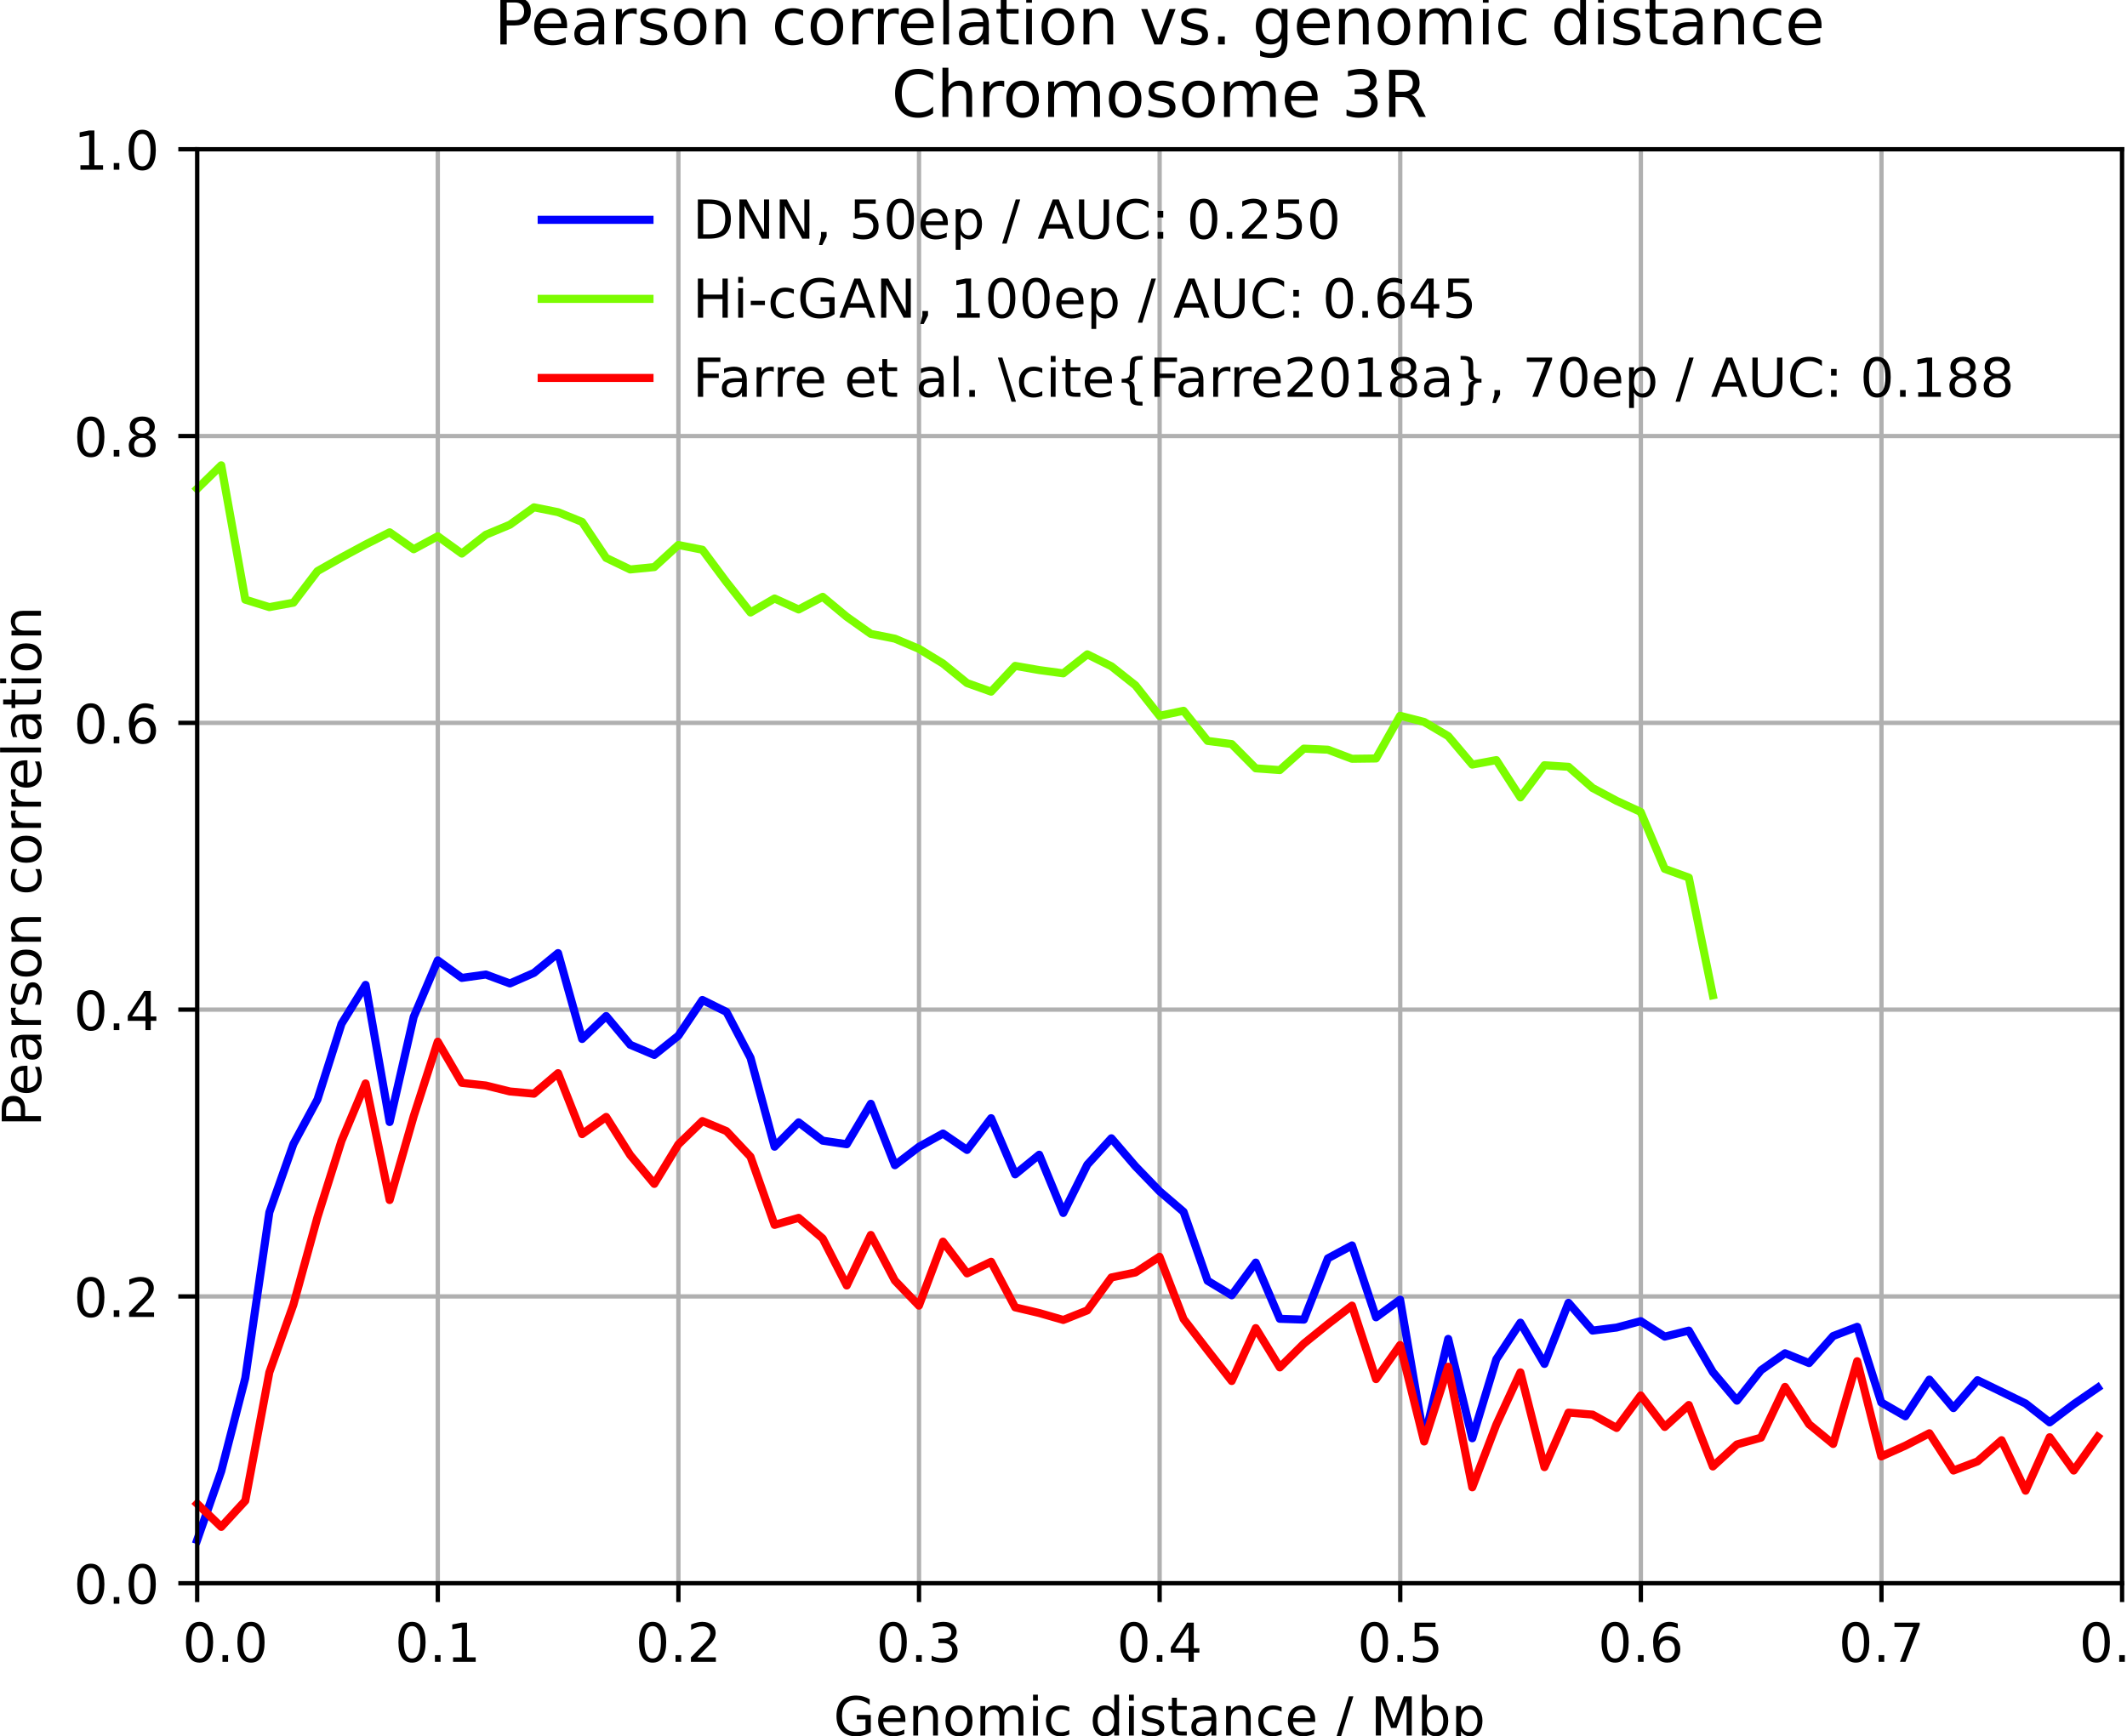
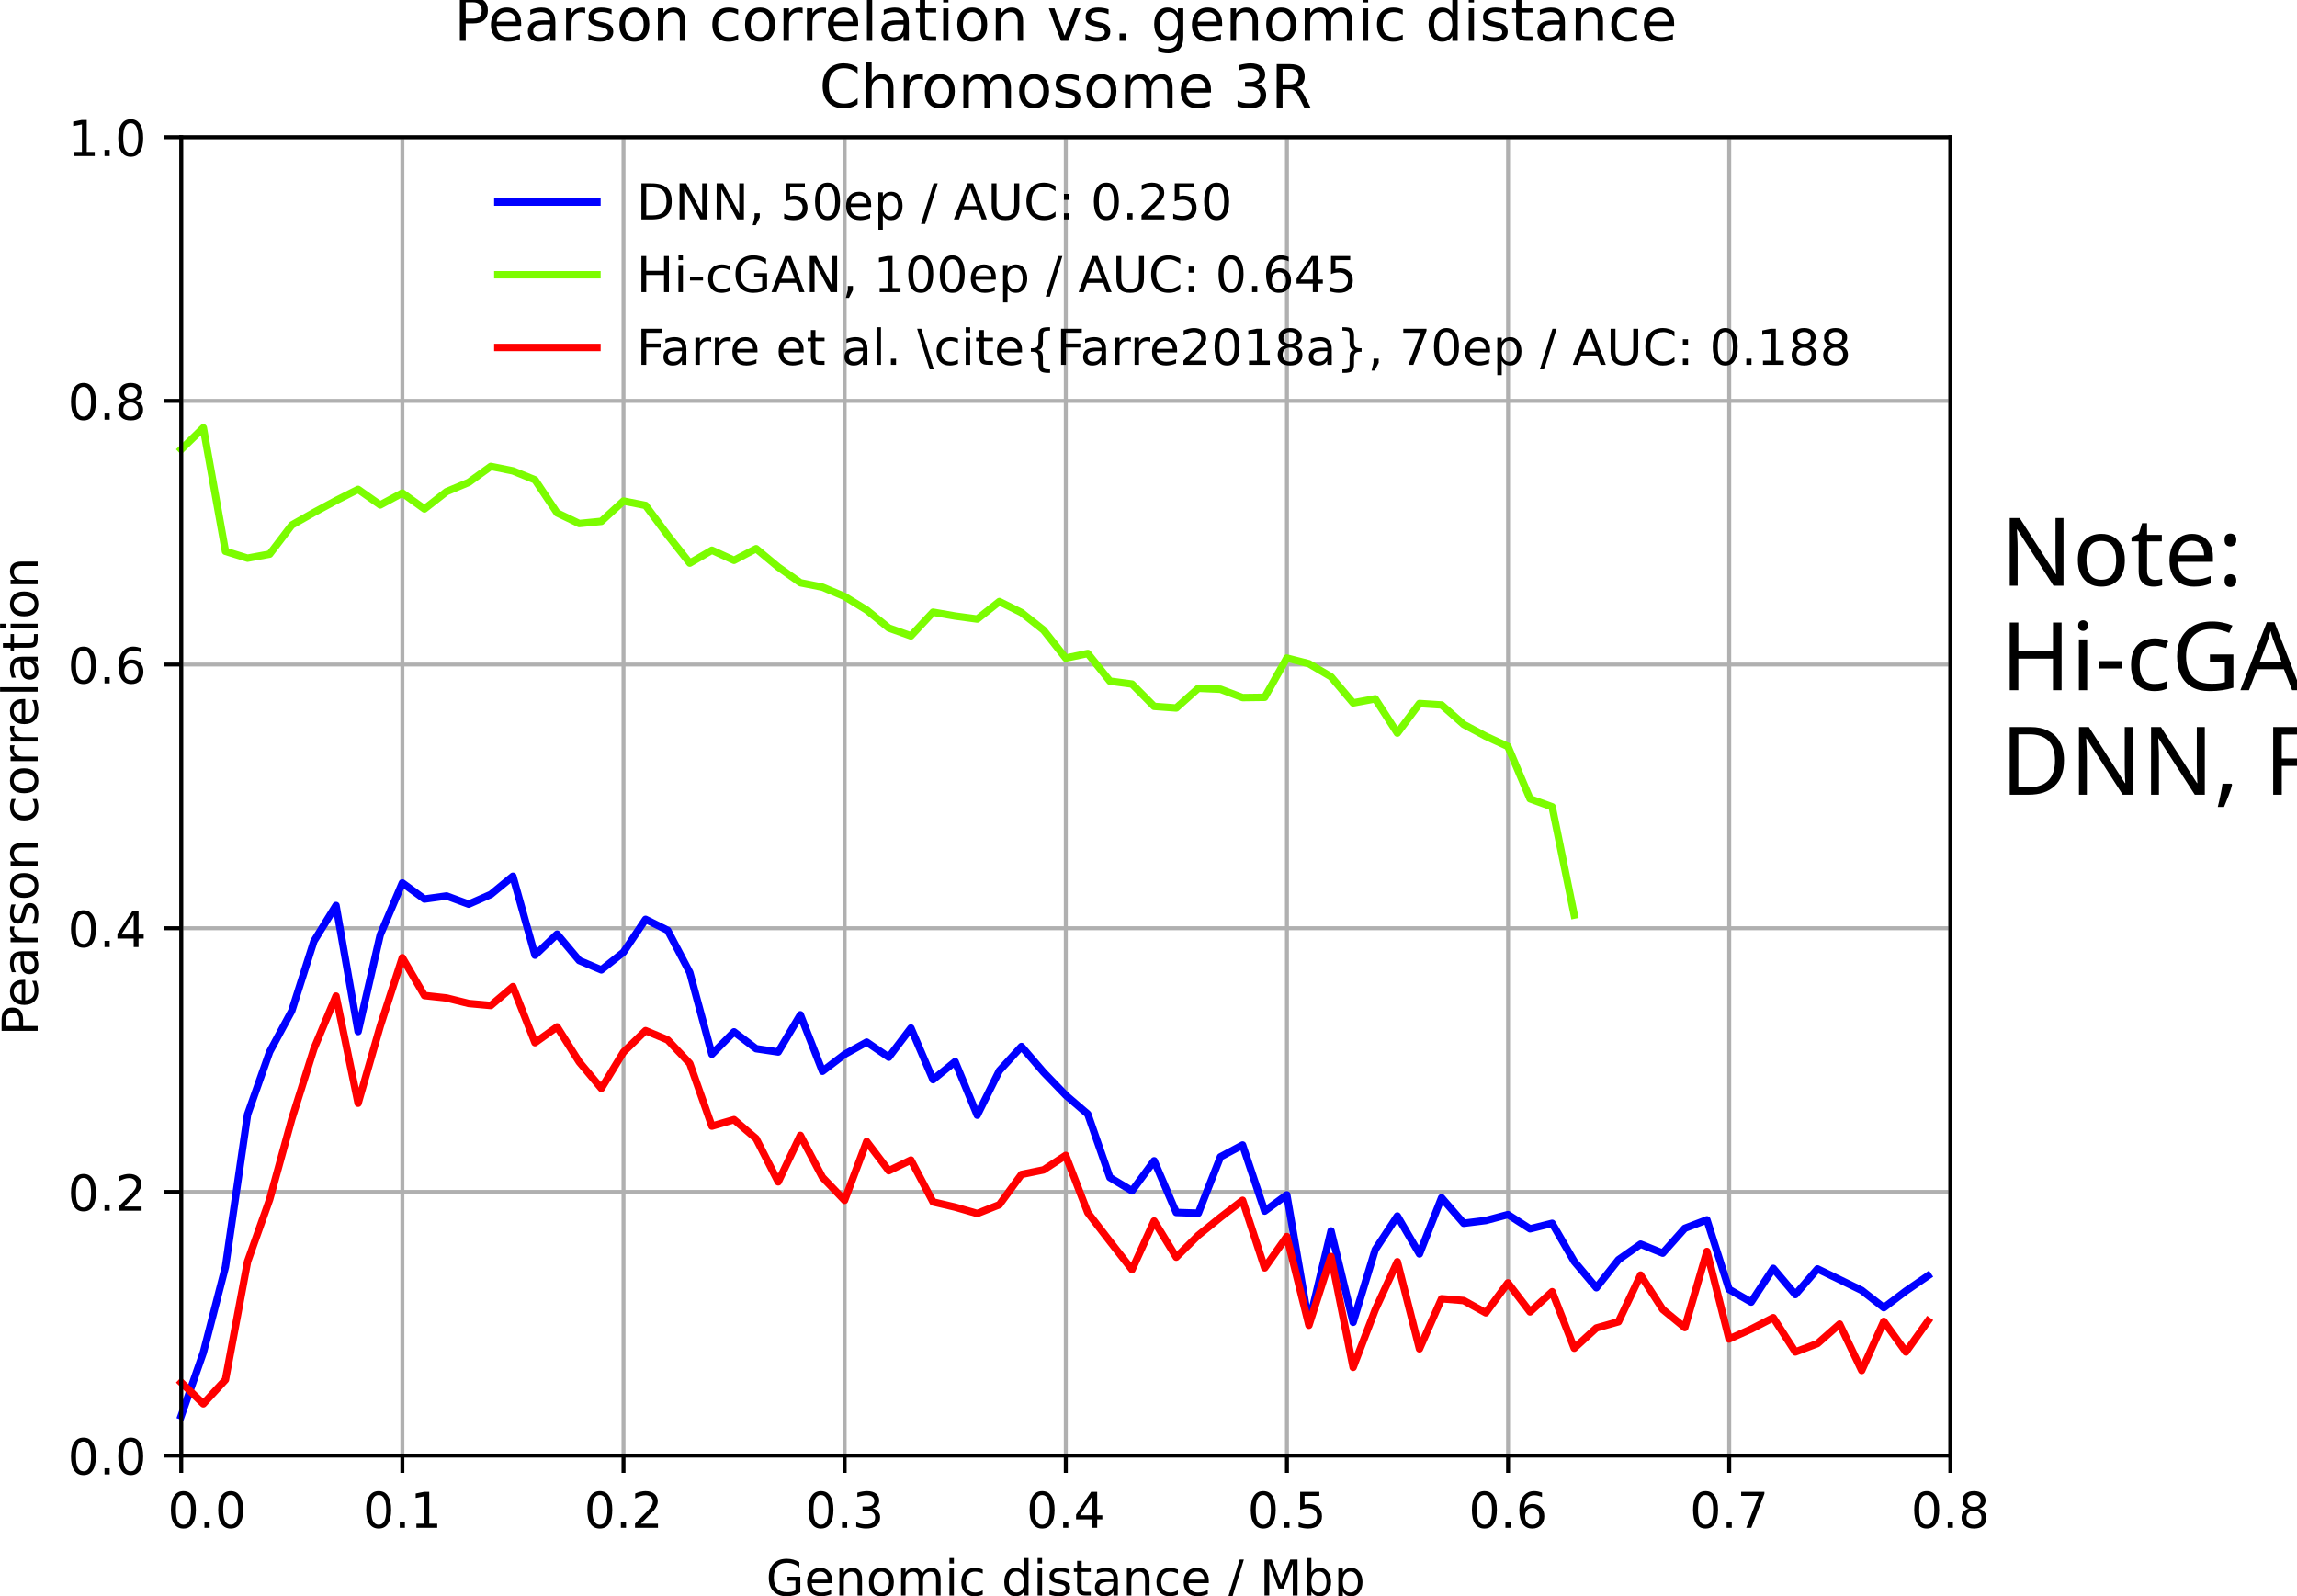
- <svg xmlns="http://www.w3.org/2000/svg" version="1.1" id="svg2" xml:space="preserve" width="80mm" height="65.3mm" viewBox="0 0 302.362 246.803">
+ <svg xmlns="http://www.w3.org/2000/svg" version="1.1" id="svg2" xml:space="preserve" width="94mm" height="65.3mm" viewBox="0 0 355.276 246.803">
  <defs id="defs6">
    <clipPath clipPathUnits="userSpaceOnUse" id="clipPath22">
      <path d="M 57.6,38.016 H 414.72 V 304.128 H 57.6 Z" id="path20" />
    </clipPath>
    <clipPath clipPathUnits="userSpaceOnUse" id="clipPath40">
      <path d="M 57.6,38.016 H 414.72 V 304.128 H 57.6 Z" id="path38" />
    </clipPath>
    <clipPath clipPathUnits="userSpaceOnUse" id="clipPath58">
      <path d="M 57.6,38.016 H 414.72 V 304.128 H 57.6 Z" id="path56" />
    </clipPath>
    <clipPath clipPathUnits="userSpaceOnUse" id="clipPath76">
      <path d="M 57.6,38.016 H 414.72 V 304.128 H 57.6 Z" id="path74" />
    </clipPath>
    <clipPath clipPathUnits="userSpaceOnUse" id="clipPath94">
      <path d="M 57.6,38.016 H 414.72 V 304.128 H 57.6 Z" id="path92" />
    </clipPath>
    <clipPath clipPathUnits="userSpaceOnUse" id="clipPath112">
      <path d="M 57.6,38.016 H 414.72 V 304.128 H 57.6 Z" id="path110" />
    </clipPath>
    <clipPath clipPathUnits="userSpaceOnUse" id="clipPath130">
      <path d="M 57.6,38.016 H 414.72 V 304.128 H 57.6 Z" id="path128" />
    </clipPath>
    <clipPath clipPathUnits="userSpaceOnUse" id="clipPath148">
      <path d="M 57.6,38.016 H 414.72 V 304.128 H 57.6 Z" id="path146" />
    </clipPath>
    <clipPath clipPathUnits="userSpaceOnUse" id="clipPath166">
      <path d="M 57.6,38.016 H 414.72 V 304.128 H 57.6 Z" id="path164" />
    </clipPath>
    <clipPath clipPathUnits="userSpaceOnUse" id="clipPath188">
      <path d="M 57.6,38.016 H 414.72 V 304.128 H 57.6 Z" id="path186" />
    </clipPath>
    <clipPath clipPathUnits="userSpaceOnUse" id="clipPath206">
      <path d="M 57.6,38.016 H 414.72 V 304.128 H 57.6 Z" id="path204" />
    </clipPath>
    <clipPath clipPathUnits="userSpaceOnUse" id="clipPath224">
      <path d="M 57.6,38.016 H 414.72 V 304.128 H 57.6 Z" id="path222" />
    </clipPath>
    <clipPath clipPathUnits="userSpaceOnUse" id="clipPath242">
      <path d="M 57.6,38.016 H 414.72 V 304.128 H 57.6 Z" id="path240" />
    </clipPath>
    <clipPath clipPathUnits="userSpaceOnUse" id="clipPath260">
      <path d="M 57.6,38.016 H 414.72 V 304.128 H 57.6 Z" id="path258" />
    </clipPath>
    <clipPath clipPathUnits="userSpaceOnUse" id="clipPath278">
      <path d="M 57.6,38.016 H 414.72 V 304.128 H 57.6 Z" id="path276" />
    </clipPath>
    <clipPath clipPathUnits="userSpaceOnUse" id="clipPath300">
      <path d="M 57.6,38.016 H 414.72 V 304.128 H 57.6 Z" id="path298" />
    </clipPath>
    <clipPath clipPathUnits="userSpaceOnUse" id="clipPath310">
      <path d="M 57.6,38.016 H 414.72 V 304.128 H 57.6 Z" id="path308" />
    </clipPath>
    <clipPath clipPathUnits="userSpaceOnUse" id="clipPath320">
      <path d="M 57.6,38.016 H 414.72 V 304.128 H 57.6 Z" id="path318" />
    </clipPath>
  </defs>
  <g id="g10" transform="matrix(1.333333,0,0,-1.333333,-28.02396,443.5936)">
    <path d="M 78.77,292.39 H 90.264" style="fill:none;stroke:#ff0000;stroke-width:0.862;stroke-linecap:square;stroke-linejoin:round;stroke-miterlimit:10;stroke-dasharray:none;stroke-opacity:1" id="path354" />
    <g id="g16" transform="matrix(0.5746658,0,0,0.5746658,8.93966,142.0056)">
      <g id="g18" clip-path="url(#clipPath22)">
        <path d="M 57.6,38.016 V 304.128" style="fill:none;stroke:#b0b0b0;stroke-width:0.8;stroke-linecap:square;stroke-linejoin:round;stroke-miterlimit:10;stroke-dasharray:none;stroke-opacity:1" id="path24" />
      </g>
    </g>
    <g id="g26" transform="matrix(0.5746658,0,0,0.5746658,8.93966,142.0056)">
      <path d="m 57.6,38.016 v -3.5" style="fill:#000000;fill-opacity:1;fill-rule:nonzero;stroke:#000000;stroke-width:0.8;stroke-linecap:butt;stroke-linejoin:round;stroke-miterlimit:10;stroke-dasharray:none;stroke-opacity:1" id="path28" />
    </g>
    <g id="g34" transform="matrix(0.5746658,0,0,0.5746658,8.93966,142.0056)">
      <g id="g36" clip-path="url(#clipPath40)">
        <path d="M 102.24,38.016 V 304.128" style="fill:none;stroke:#b0b0b0;stroke-width:0.8;stroke-linecap:square;stroke-linejoin:round;stroke-miterlimit:10;stroke-dasharray:none;stroke-opacity:1" id="path42" />
      </g>
    </g>
    <g id="g44" transform="matrix(0.5746658,0,0,0.5746658,8.93966,142.0056)">
      <path d="m 102.24,38.016 v -3.5" style="fill:#000000;fill-opacity:1;fill-rule:nonzero;stroke:#000000;stroke-width:0.8;stroke-linecap:butt;stroke-linejoin:round;stroke-miterlimit:10;stroke-dasharray:none;stroke-opacity:1" id="path46" />
    </g>
    <g id="g52" transform="matrix(0.5746658,0,0,0.5746658,8.93966,142.0056)">
      <g id="g54" clip-path="url(#clipPath58)">
        <path d="M 146.88,38.016 V 304.128" style="fill:none;stroke:#b0b0b0;stroke-width:0.8;stroke-linecap:square;stroke-linejoin:round;stroke-miterlimit:10;stroke-dasharray:none;stroke-opacity:1" id="path60" />
      </g>
    </g>
    <g id="g62" transform="matrix(0.5746658,0,0,0.5746658,8.93966,142.0056)">
      <path d="m 146.88,38.016 v -3.5" style="fill:#000000;fill-opacity:1;fill-rule:nonzero;stroke:#000000;stroke-width:0.8;stroke-linecap:butt;stroke-linejoin:round;stroke-miterlimit:10;stroke-dasharray:none;stroke-opacity:1" id="path64" />
    </g>
    <g id="g70" transform="matrix(0.5746658,0,0,0.5746658,8.93966,142.0056)">
      <g id="g72" clip-path="url(#clipPath76)">
        <path d="M 191.52,38.016 V 304.128" style="fill:none;stroke:#b0b0b0;stroke-width:0.8;stroke-linecap:square;stroke-linejoin:round;stroke-miterlimit:10;stroke-dasharray:none;stroke-opacity:1" id="path78" />
      </g>
    </g>
    <g id="g80" transform="matrix(0.5746658,0,0,0.5746658,8.93966,142.0056)">
      <path d="m 191.52,38.016 v -3.5" style="fill:#000000;fill-opacity:1;fill-rule:nonzero;stroke:#000000;stroke-width:0.8;stroke-linecap:butt;stroke-linejoin:round;stroke-miterlimit:10;stroke-dasharray:none;stroke-opacity:1" id="path82" />
    </g>
    <g id="g88" transform="matrix(0.5746658,0,0,0.5746658,8.93966,142.0056)">
      <g id="g90" clip-path="url(#clipPath94)">
        <path d="M 236.16,38.016 V 304.128" style="fill:none;stroke:#b0b0b0;stroke-width:0.8;stroke-linecap:square;stroke-linejoin:round;stroke-miterlimit:10;stroke-dasharray:none;stroke-opacity:1" id="path96" />
      </g>
    </g>
    <g id="g98" transform="matrix(0.5746658,0,0,0.5746658,8.93966,142.0056)">
      <path d="m 236.16,38.016 v -3.5" style="fill:#000000;fill-opacity:1;fill-rule:nonzero;stroke:#000000;stroke-width:0.8;stroke-linecap:butt;stroke-linejoin:round;stroke-miterlimit:10;stroke-dasharray:none;stroke-opacity:1" id="path100" />
    </g>
    <g id="g106" transform="matrix(0.5746658,0,0,0.5746658,8.93966,142.0056)">
      <g id="g108" clip-path="url(#clipPath112)">
        <path d="M 280.8,38.016 V 304.128" style="fill:none;stroke:#b0b0b0;stroke-width:0.8;stroke-linecap:square;stroke-linejoin:round;stroke-miterlimit:10;stroke-dasharray:none;stroke-opacity:1" id="path114" />
      </g>
    </g>
    <g id="g116" transform="matrix(0.5746658,0,0,0.5746658,8.93966,142.0056)">
      <path d="m 280.8,38.016 v -3.5" style="fill:#000000;fill-opacity:1;fill-rule:nonzero;stroke:#000000;stroke-width:0.8;stroke-linecap:butt;stroke-linejoin:round;stroke-miterlimit:10;stroke-dasharray:none;stroke-opacity:1" id="path118" />
    </g>
    <g id="g124" transform="matrix(0.5746658,0,0,0.5746658,8.93966,142.0056)">
      <g id="g126" clip-path="url(#clipPath130)">
        <path d="M 325.44,38.016 V 304.128" style="fill:none;stroke:#b0b0b0;stroke-width:0.8;stroke-linecap:square;stroke-linejoin:round;stroke-miterlimit:10;stroke-dasharray:none;stroke-opacity:1" id="path132" />
      </g>
    </g>
    <g id="g134" transform="matrix(0.5746658,0,0,0.5746658,8.93966,142.0056)">
      <path d="m 325.44,38.016 v -3.5" style="fill:#000000;fill-opacity:1;fill-rule:nonzero;stroke:#000000;stroke-width:0.8;stroke-linecap:butt;stroke-linejoin:round;stroke-miterlimit:10;stroke-dasharray:none;stroke-opacity:1" id="path136" />
    </g>
    <g id="g142" transform="matrix(0.5746658,0,0,0.5746658,8.93966,142.0056)">
      <g id="g144" clip-path="url(#clipPath148)">
        <path d="M 370.08,38.016 V 304.128" style="fill:none;stroke:#b0b0b0;stroke-width:0.8;stroke-linecap:square;stroke-linejoin:round;stroke-miterlimit:10;stroke-dasharray:none;stroke-opacity:1" id="path150" />
      </g>
    </g>
    <g id="g152" transform="matrix(0.5746658,0,0,0.5746658,8.93966,142.0056)">
      <path d="m 370.08,38.016 v -3.5" style="fill:#000000;fill-opacity:1;fill-rule:nonzero;stroke:#000000;stroke-width:0.8;stroke-linecap:butt;stroke-linejoin:round;stroke-miterlimit:10;stroke-dasharray:none;stroke-opacity:1" id="path154" />
    </g>
    <g id="g160" transform="matrix(0.5746658,0,0,0.5746658,8.93966,142.0056)">
      <g id="g162" clip-path="url(#clipPath166)">
        <path d="M 414.72,38.016 V 304.128" style="fill:none;stroke:#b0b0b0;stroke-width:0.8;stroke-linecap:square;stroke-linejoin:round;stroke-miterlimit:10;stroke-dasharray:none;stroke-opacity:1" id="path168" />
      </g>
    </g>
    <g id="g170" transform="matrix(0.5746658,0,0,0.5746658,8.93966,142.0056)">
      <path d="m 414.72,38.016 v -3.5" style="fill:#000000;fill-opacity:1;fill-rule:nonzero;stroke:#000000;stroke-width:0.8;stroke-linecap:butt;stroke-linejoin:round;stroke-miterlimit:10;stroke-dasharray:none;stroke-opacity:1" id="path172" />
    </g>
    <g id="g182" transform="matrix(0.5746658,0,0,0.5746658,8.93966,142.0056)">
      <g id="g184" clip-path="url(#clipPath188)">
        <path d="M 57.6,38.016 H 414.72" style="fill:none;stroke:#b0b0b0;stroke-width:0.8;stroke-linecap:square;stroke-linejoin:round;stroke-miterlimit:10;stroke-dasharray:none;stroke-opacity:1" id="path190" />
      </g>
    </g>
    <g id="g192" transform="matrix(0.5746658,0,0,0.5746658,8.93966,142.0056)">
      <path d="M 57.6,38.016 H 54.1" style="fill:#000000;fill-opacity:1;fill-rule:nonzero;stroke:#000000;stroke-width:0.8;stroke-linecap:butt;stroke-linejoin:round;stroke-miterlimit:10;stroke-dasharray:none;stroke-opacity:1" id="path194" />
    </g>
    <g id="g200" transform="matrix(0.5746658,0,0,0.5746658,8.93966,142.0056)">
      <g id="g202" clip-path="url(#clipPath206)">
        <path d="M 57.6,91.238 H 414.72" style="fill:none;stroke:#b0b0b0;stroke-width:0.8;stroke-linecap:square;stroke-linejoin:round;stroke-miterlimit:10;stroke-dasharray:none;stroke-opacity:1" id="path208" />
      </g>
    </g>
    <g id="g210" transform="matrix(0.5746658,0,0,0.5746658,8.93966,142.0056)">
      <path d="M 57.6,91.238 H 54.1" style="fill:#000000;fill-opacity:1;fill-rule:nonzero;stroke:#000000;stroke-width:0.8;stroke-linecap:butt;stroke-linejoin:round;stroke-miterlimit:10;stroke-dasharray:none;stroke-opacity:1" id="path212" />
    </g>
    <g id="g218" transform="matrix(0.5746658,0,0,0.5746658,8.93966,142.0056)">
      <g id="g220" clip-path="url(#clipPath224)">
        <path d="M 57.6,144.461 H 414.72" style="fill:none;stroke:#b0b0b0;stroke-width:0.8;stroke-linecap:square;stroke-linejoin:round;stroke-miterlimit:10;stroke-dasharray:none;stroke-opacity:1" id="path226" />
      </g>
    </g>
    <g id="g228" transform="matrix(0.5746658,0,0,0.5746658,8.93966,142.0056)">
      <path d="M 57.6,144.461 H 54.1" style="fill:#000000;fill-opacity:1;fill-rule:nonzero;stroke:#000000;stroke-width:0.8;stroke-linecap:butt;stroke-linejoin:round;stroke-miterlimit:10;stroke-dasharray:none;stroke-opacity:1" id="path230" />
    </g>
    <g id="g236" transform="matrix(0.5746658,0,0,0.5746658,8.93966,142.0056)">
      <g id="g238" clip-path="url(#clipPath242)">
        <path d="M 57.6,197.683 H 414.72" style="fill:none;stroke:#b0b0b0;stroke-width:0.8;stroke-linecap:square;stroke-linejoin:round;stroke-miterlimit:10;stroke-dasharray:none;stroke-opacity:1" id="path244" />
      </g>
    </g>
    <g id="g246" transform="matrix(0.5746658,0,0,0.5746658,8.93966,142.0056)">
      <path d="M 57.6,197.683 H 54.1" style="fill:#000000;fill-opacity:1;fill-rule:nonzero;stroke:#000000;stroke-width:0.8;stroke-linecap:butt;stroke-linejoin:round;stroke-miterlimit:10;stroke-dasharray:none;stroke-opacity:1" id="path248" />
    </g>
    <g id="g254" transform="matrix(0.5746658,0,0,0.5746658,8.93966,142.0056)">
      <g id="g256" clip-path="url(#clipPath260)">
        <path d="M 57.6,250.906 H 414.72" style="fill:none;stroke:#b0b0b0;stroke-width:0.8;stroke-linecap:square;stroke-linejoin:round;stroke-miterlimit:10;stroke-dasharray:none;stroke-opacity:1" id="path262" />
      </g>
    </g>
    <g id="g264" transform="matrix(0.5746658,0,0,0.5746658,8.93966,142.0056)">
      <path d="M 57.6,250.906 H 54.1" style="fill:#000000;fill-opacity:1;fill-rule:nonzero;stroke:#000000;stroke-width:0.8;stroke-linecap:butt;stroke-linejoin:round;stroke-miterlimit:10;stroke-dasharray:none;stroke-opacity:1" id="path266" />
    </g>
    <g id="g272" transform="matrix(0.5746658,0,0,0.5746658,8.93966,142.0056)">
      <g id="g274" clip-path="url(#clipPath278)">
        <path d="M 57.6,304.128 H 414.72" style="fill:none;stroke:#b0b0b0;stroke-width:0.8;stroke-linecap:square;stroke-linejoin:round;stroke-miterlimit:10;stroke-dasharray:none;stroke-opacity:1" id="path280" />
      </g>
    </g>
    <g id="g282" transform="matrix(0.5746658,0,0,0.5746658,8.93966,142.0056)">
      <path d="M 57.6,304.128 H 54.1" style="fill:#000000;fill-opacity:1;fill-rule:nonzero;stroke:#000000;stroke-width:0.8;stroke-linecap:butt;stroke-linejoin:round;stroke-miterlimit:10;stroke-dasharray:none;stroke-opacity:1" id="path284" />
    </g>
    <path d="m 42.04,168.46 2.565,7.337 2.565,9.942 2.565,17.669 2.565,7.278 2.565,4.755 2.565,8.073 2.565,4.148 2.565,-14.625 2.565,11.21 2.565,6.03 2.565,-1.87 2.565,0.358 2.565,-0.949 2.565,1.126 2.565,2.109 2.565,-9.157 2.565,2.444 2.565,-3.062 2.565,-1.084 2.565,2.047 2.565,3.813 2.565,-1.274 2.565,-4.893 2.565,-9.478 2.565,2.594 2.565,-1.953 2.565,-0.379 2.565,4.313 2.565,-6.55 2.565,1.959 2.565,1.421 2.565,-1.753 2.565,3.386 2.565,-5.988 2.565,2.093 2.565,-6.214 2.565,5.157 2.565,2.809 2.565,-2.986 2.565,-2.656 2.565,-2.2 2.565,-7.358 2.565,-1.54 2.565,3.483 2.565,-5.994 2.565,-0.087 2.565,6.537 2.565,1.376 2.565,-7.666 2.565,1.884 2.565,-14.905 2.565,10.717 2.565,-10.595 2.565,8.429 2.565,3.897 2.565,-4.396 2.565,6.515 2.565,-2.963 2.565,0.324 2.565,0.684 2.565,-1.65 2.565,0.639 2.565,-4.423 2.565,-3.048 2.565,3.245 2.565,1.81 2.565,-1.045 2.565,2.884 2.565,0.981 2.565,-8.063 2.565,-1.478 2.565,3.911 2.565,-3.039 2.565,2.977 2.565,-1.24 2.565,-1.248 2.565,-2.01 2.565,1.939 2.565,1.764" style="fill:none;stroke:#0000ff;stroke-width:0.862;stroke-linecap:square;stroke-linejoin:round;stroke-miterlimit:10;stroke-dasharray:none;stroke-opacity:1" id="path302" />
    <path d="m 42.04,280.569 2.565,2.504 2.565,-14.328 2.565,-0.796 2.565,0.472 2.565,3.368 2.565,1.455 2.565,1.384 2.565,1.3 2.565,-1.807 2.565,1.385 2.565,-1.846 2.565,2.008 2.565,1.071 2.565,1.853 2.565,-0.517 2.565,-1.042 2.565,-3.836 2.565,-1.232 2.565,0.255 2.565,2.354 2.565,-0.506 2.565,-3.448 2.565,-3.244 2.565,1.492 2.565,-1.169 2.565,1.349 2.565,-2.131 2.565,-1.819 2.565,-0.513 2.565,-1.082 2.565,-1.569 2.565,-2.086 2.565,-0.914 2.565,2.747 2.565,-0.446 2.565,-0.348 2.565,2.027 2.565,-1.276 2.565,-2.031 2.565,-3.249 2.565,0.535 2.565,-3.211 2.565,-0.338 2.565,-2.588 2.565,-0.187 2.565,2.288 2.565,-0.113 2.565,-0.969 2.565,0.033 2.565,4.552 2.565,-0.655 2.565,-1.515 2.565,-3.035 2.565,0.478 2.565,-3.977 2.565,3.43 2.565,-0.168 2.565,-2.258 2.565,-1.372 2.565,-1.182 2.565,-6.071 2.565,-0.929 2.565,-12.555" style="fill:none;stroke:#7cfc00;stroke-width:0.862;stroke-linecap:square;stroke-linejoin:round;stroke-miterlimit:10;stroke-dasharray:none;stroke-opacity:1" id="path312" />
    <path d="m 42.04,172.329 2.565,-2.471 2.565,2.788 2.565,13.699 2.565,7.217 2.565,9.327 2.565,8.146 2.565,6.116 2.565,-12.432 2.565,8.938 2.565,7.949 2.565,-4.392 2.565,-0.283 2.565,-0.636 2.565,-0.236 2.565,2.188 2.565,-6.501 2.565,1.833 2.565,-4.067 2.565,-3.072 2.565,4.21 2.565,2.49 2.565,-1.073 2.565,-2.73 2.565,-7.27 2.565,0.748 2.565,-2.197 2.565,-5.015 2.565,5.39 2.565,-4.862 2.565,-2.676 2.565,6.825 2.565,-3.385 2.565,1.238 2.565,-4.861 2.565,-0.603 2.565,-0.74 2.565,1.022 2.565,3.512 2.565,0.53 2.565,1.676 2.565,-6.643 2.565,-3.329 2.565,-3.28 2.565,5.641 2.565,-4.192 2.565,2.541 2.565,2.076 2.565,1.975 2.565,-7.839 2.565,3.635 2.565,-10.288 2.565,7.972 2.565,-12.858 2.565,6.69 2.565,5.568 2.565,-10.106 2.565,5.812 2.565,-0.212 2.565,-1.422 2.565,3.47 2.565,-3.362 2.565,2.339 2.565,-6.554 2.565,2.348 2.565,0.723 2.565,5.413 2.565,-3.982 2.565,-2.102 2.565,8.826 2.565,-10.156 2.565,1.147 2.565,1.325 2.565,-3.975 2.565,0.973 2.565,2.262 2.565,-5.385 2.565,5.701 2.565,-3.552 2.565,3.596" style="fill:none;stroke:#ff0000;stroke-width:0.862;stroke-linecap:square;stroke-linejoin:round;stroke-miterlimit:10;stroke-dasharray:none;stroke-opacity:1" id="path322" />
    <path d="M 42.04,163.852 V 316.778" style="fill:none;stroke:#000000;stroke-width:0.46;stroke-linecap:square;stroke-linejoin:miter;stroke-miterlimit:10;stroke-dasharray:none;stroke-opacity:1" id="path326" />
    <path d="M 247.265,163.852 V 316.778" style="fill:none;stroke:#000000;stroke-width:0.46;stroke-linecap:square;stroke-linejoin:miter;stroke-miterlimit:10;stroke-dasharray:none;stroke-opacity:1" id="path328" />
    <path d="M 42.04,163.852 H 247.265" style="fill:none;stroke:#000000;stroke-width:0.46;stroke-linecap:square;stroke-linejoin:miter;stroke-miterlimit:10;stroke-dasharray:none;stroke-opacity:1" id="path330" />
    <path d="M 42.04,316.778 H 247.265" style="fill:none;stroke:#000000;stroke-width:0.46;stroke-linecap:square;stroke-linejoin:miter;stroke-miterlimit:10;stroke-dasharray:none;stroke-opacity:1" id="path332" />
    <path d="M 78.77,309.253 H 90.264" style="fill:none;stroke:#0000ff;stroke-width:0.862;stroke-linecap:square;stroke-linejoin:round;stroke-miterlimit:10;stroke-dasharray:none;stroke-opacity:1" id="path342" />
    <path d="M 78.77,300.822 H 90.264" style="fill:none;stroke:#7cfc00;stroke-width:0.862;stroke-linecap:square;stroke-linejoin:round;stroke-miterlimit:10;stroke-dasharray:none;stroke-opacity:1" id="path348" />
  </g>
  <g id="layer1" style="display:inline" transform="translate(-28.02396,-17.20642)">
    <text style="font-variant:normal;font-weight:normal;font-size:7.662px;font-family:'DejaVu Sans';-inkscape-font-specification:DejaVuSans;writing-mode:lr-tb;fill:#000000;fill-opacity:1;fill-rule:nonzero;stroke:none;stroke-width:0.766" id="text358" x="126.481" y="73.628">
      <tspan id="tspan356" style="stroke-width:0.766" x="126.481" y="73.628">Farre et al. \cite{Farre2018a}, 70ep / AUC: 0.188</tspan>
    </text>
    <text style="font-variant:normal;font-weight:normal;font-size:7.662px;font-family:'DejaVu Sans';-inkscape-font-specification:DejaVuSans;writing-mode:lr-tb;fill:#000000;fill-opacity:1;fill-rule:nonzero;stroke:none;stroke-width:0.766" id="text32" x="53.96" y="253.512">
      <tspan x="53.96 58.833 61.27" y="253.512" id="tspan30" style="stroke-width:0.766">0.0</tspan>
    </text>
    <text style="font-variant:normal;font-weight:normal;font-size:7.662px;font-family:'DejaVu Sans';-inkscape-font-specification:DejaVuSans;writing-mode:lr-tb;fill:#000000;fill-opacity:1;fill-rule:nonzero;stroke:none;stroke-width:0.766" id="text50" x="84.164" y="253.512">
      <tspan x="84.164 89.037 91.474" y="253.512" id="tspan48" style="stroke-width:0.766">0.1</tspan>
    </text>
    <text style="font-variant:normal;font-weight:normal;font-size:7.662px;font-family:'DejaVu Sans';-inkscape-font-specification:DejaVuSans;writing-mode:lr-tb;fill:#000000;fill-opacity:1;fill-rule:nonzero;stroke:none;stroke-width:0.766" id="text68" x="118.368" y="253.512">
      <tspan x="118.368 123.241 125.678" y="253.512" id="tspan66" style="stroke-width:0.766">0.2</tspan>
    </text>
    <text style="font-variant:normal;font-weight:normal;font-size:7.662px;font-family:'DejaVu Sans';-inkscape-font-specification:DejaVuSans;writing-mode:lr-tb;fill:#000000;fill-opacity:1;fill-rule:nonzero;stroke:none;stroke-width:0.766" id="text86" x="152.572" y="253.512">
      <tspan x="152.572 157.446 159.882" y="253.512" id="tspan84" style="stroke-width:0.766">0.3</tspan>
    </text>
    <text style="font-variant:normal;font-weight:normal;font-size:7.662px;font-family:'DejaVu Sans';-inkscape-font-specification:DejaVuSans;writing-mode:lr-tb;fill:#000000;fill-opacity:1;fill-rule:nonzero;stroke:none;stroke-width:0.766" id="text104" x="186.776" y="253.512">
      <tspan x="186.776 191.65 194.086" y="253.512" id="tspan102" style="stroke-width:0.766">0.4</tspan>
    </text>
    <text style="font-variant:normal;font-weight:normal;font-size:7.662px;font-family:'DejaVu Sans';-inkscape-font-specification:DejaVuSans;writing-mode:lr-tb;fill:#000000;fill-opacity:1;fill-rule:nonzero;stroke:none;stroke-width:0.766" id="text122" x="220.981" y="253.512">
      <tspan x="220.981 225.854 228.29" y="253.512" id="tspan120" style="stroke-width:0.766">0.5</tspan>
    </text>
    <text style="font-variant:normal;font-weight:normal;font-size:7.662px;font-family:'DejaVu Sans';-inkscape-font-specification:DejaVuSans;writing-mode:lr-tb;fill:#000000;fill-opacity:1;fill-rule:nonzero;stroke:none;stroke-width:0.766" id="text140" x="255.185" y="253.512">
      <tspan x="255.185 260.058 262.494" y="253.512" id="tspan138" style="stroke-width:0.766">0.6</tspan>
    </text>
    <text style="font-variant:normal;font-weight:normal;font-size:7.662px;font-family:'DejaVu Sans';-inkscape-font-specification:DejaVuSans;writing-mode:lr-tb;fill:#000000;fill-opacity:1;fill-rule:nonzero;stroke:none;stroke-width:0.766" id="text158" x="289.389" y="253.512">
      <tspan x="289.389 294.262 296.699" y="253.512" id="tspan156" style="stroke-width:0.766">0.7</tspan>
    </text>
    <text style="font-variant:normal;font-weight:normal;font-size:7.662px;font-family:'DejaVu Sans';-inkscape-font-specification:DejaVuSans;writing-mode:lr-tb;fill:#000000;fill-opacity:1;fill-rule:nonzero;stroke:none;stroke-width:0.766" id="text176" x="323.593" y="253.512">
      <tspan x="323.593 328.466 330.903" y="253.512" id="tspan174" style="stroke-width:0.766">0.8</tspan>
    </text>
    <text style="font-variant:normal;font-weight:normal;font-size:7.662px;font-family:'DejaVu Sans';-inkscape-font-specification:DejaVuSans;writing-mode:lr-tb;fill:#000000;fill-opacity:1;fill-rule:nonzero;stroke:none;stroke-width:0.766" id="text180" x="146.496" y="263.988">
      <tspan x="146.496 152.434 157.146 162.004 166.694 174.157 176.287 180.501 182.937 187.803 189.933 193.925 196.929 201.626 206.483 210.698 215.41 217.846 220.429 222.865 229.478 234.343" y="263.988" id="tspan178" style="stroke-width:0.766">Genomic distance / Mbp</tspan>
    </text>
    <text style="font-variant:normal;font-weight:normal;font-size:7.662px;font-family:'DejaVu Sans';-inkscape-font-specification:DejaVuSans;writing-mode:lr-tb;fill:#000000;fill-opacity:1;fill-rule:nonzero;stroke:none;stroke-width:0.766" id="text198" x="38.503" y="245.24">
      <tspan x="38.503 43.376 45.812" y="245.24" id="tspan196" style="stroke-width:0.766">0.0</tspan>
    </text>
    <text style="font-variant:normal;font-weight:normal;font-size:7.662px;font-family:'DejaVu Sans';-inkscape-font-specification:DejaVuSans;writing-mode:lr-tb;fill:#000000;fill-opacity:1;fill-rule:nonzero;stroke:none;stroke-width:0.766" id="text216" x="38.503" y="204.46">
      <tspan x="38.503 43.376 45.812" y="204.46" id="tspan214" style="stroke-width:0.766">0.2</tspan>
    </text>
    <text style="font-variant:normal;font-weight:normal;font-size:7.662px;font-family:'DejaVu Sans';-inkscape-font-specification:DejaVuSans;writing-mode:lr-tb;fill:#000000;fill-opacity:1;fill-rule:nonzero;stroke:none;stroke-width:0.766" id="text234" x="38.503" y="163.679">
      <tspan x="38.503 43.376 45.812" y="163.679" id="tspan232" style="stroke-width:0.766">0.4</tspan>
    </text>
    <text style="font-variant:normal;font-weight:normal;font-size:7.662px;font-family:'DejaVu Sans';-inkscape-font-specification:DejaVuSans;writing-mode:lr-tb;fill:#000000;fill-opacity:1;fill-rule:nonzero;stroke:none;stroke-width:0.766" id="text252" x="38.503" y="122.899">
      <tspan x="38.503 43.376 45.812" y="122.899" id="tspan250" style="stroke-width:0.766">0.6</tspan>
    </text>
    <text style="font-variant:normal;font-weight:normal;font-size:7.662px;font-family:'DejaVu Sans';-inkscape-font-specification:DejaVuSans;writing-mode:lr-tb;fill:#000000;fill-opacity:1;fill-rule:nonzero;stroke:none;stroke-width:0.766" id="text270" x="38.503" y="82.119">
      <tspan x="38.503 43.376 45.812" y="82.119" id="tspan268" style="stroke-width:0.766">0.8</tspan>
    </text>
    <text style="font-variant:normal;font-weight:normal;font-size:7.662px;font-family:'DejaVu Sans';-inkscape-font-specification:DejaVuSans;writing-mode:lr-tb;fill:#000000;fill-opacity:1;fill-rule:nonzero;stroke:none;stroke-width:0.766" id="text288" x="38.503" y="41.339">
      <tspan x="38.503 43.376 45.812" y="41.339" id="tspan286" style="stroke-width:0.766">1.0</tspan>
    </text>
    <text transform="rotate(-90)" style="font-variant:normal;font-weight:normal;font-size:7.662px;font-family:'DejaVu Sans';-inkscape-font-specification:DejaVuSans;writing-mode:lr-tb;fill:#000000;fill-opacity:1;fill-rule:nonzero;stroke:none;stroke-width:0.766" id="text292" x="-177.398" y="33.845">
      <tspan x="-177.398 -172.778 -168.066 -163.369 -160.219 -156.227 -151.538 -146.68 -144.244 -140.03 -135.34 -132.191 -129.042 -124.33 -122.2 -117.503 -114.499 -112.369 -107.68" y="33.845" id="tspan290" style="stroke-width:0.766">Pearson correlation</tspan>
    </text>
    <text style="font-variant:normal;font-weight:normal;font-size:9.195px;font-family:'DejaVu Sans';-inkscape-font-specification:DejaVuSans;writing-mode:lr-tb;fill:#000000;fill-opacity:1;fill-rule:nonzero;stroke:none;stroke-width:0.766" id="text336" x="98.248" y="23.527">
      <tspan x="98.248 103.792 109.447 115.083 118.862 123.653 129.28 135.109 138.033 143.09 148.717 152.496 156.275 161.93 164.486 170.123 173.727 176.283 181.91 187.74 190.663 196.107 200.897 203.821 206.745 212.584 218.238 224.068 229.695 238.65 241.206 246.264 249.187 255.026 257.582 262.373 265.977 271.613 277.443 282.5" y="23.527" id="tspan334" style="stroke-width:0.766">Pearson correlation vs. genomic distance</tspan>
    </text>
    <text style="font-variant:normal;font-weight:normal;font-size:9.195px;font-family:'DejaVu Sans';-inkscape-font-specification:DejaVuSans;writing-mode:lr-tb;fill:#000000;fill-opacity:1;fill-rule:nonzero;stroke:none;stroke-width:0.766" id="text340" x="154.745" y="33.833">
      <tspan x="154.745 161.163 166.992 170.771 176.398 185.354 190.981 195.771 201.399 210.354 216.009 218.933 224.78" y="33.833" id="tspan338" style="stroke-width:0.766">Chromosome 3R</tspan>
    </text>
    <text style="font-variant:normal;font-weight:normal;font-size:7.662px;font-family:'DejaVu Sans';-inkscape-font-specification:DejaVuSans;writing-mode:lr-tb;fill:#000000;fill-opacity:1;fill-rule:nonzero;stroke:none;stroke-width:0.766" id="text346" x="126.481" y="51.144">
      <tspan x="126.481 132.381 138.113 143.844 146.281 148.717 153.59 158.464 163.176 168.041 170.478 173.06 175.497 180.738 186.346 191.694 194.277 196.713 201.586 204.023 208.896 213.769" y="51.144" id="tspan344" style="stroke-width:0.766">DNN, 50ep / AUC: 0.250</tspan>
    </text>
    <text style="font-variant:normal;font-weight:normal;font-size:7.662px;font-family:'DejaVu Sans';-inkscape-font-specification:DejaVuSans;writing-mode:lr-tb;fill:#000000;fill-opacity:1;fill-rule:nonzero;stroke:none;stroke-width:0.766" id="text352" x="126.481" y="62.386">
      <tspan x="126.481 132.243 134.374 137.14 141.354 147.292 152.533 158.264 160.701 163.137 168.011 172.884 177.757 182.469 187.335 189.771 192.353 194.79 200.031 205.64 210.988 213.57 216.007 220.88 223.316 228.19 233.063" y="62.386" id="tspan350" style="stroke-width:0.766">Hi-cGAN, 100ep / AUC: 0.645</tspan>
    </text>
+     <text xml:space="preserve" style="font-style:normal;font-weight:normal;font-size:14.667px;line-height:1.25;font-family:sans-serif;letter-spacing:0px;word-spacing:0px;fill:#000000;fill-opacity:1;stroke:none" x="337.45" y="107.791" id="text1007">
+       <tspan id="tspan1005" x="337.45" y="107.791">Note:</tspan>
+     </text>
+     <text xml:space="preserve" style="font-style:normal;font-weight:normal;font-size:14.667px;line-height:1.25;font-family:sans-serif;letter-spacing:0px;word-spacing:0px;fill:#000000;fill-opacity:1;stroke:none" x="337.45" y="123.956" id="text1011">
+       <tspan id="tspan1009" x="337.45" y="123.956">Hi-cGAN -- windowsize 64 (0.64\,Mbp)</tspan>
+     </text>
+     <text xml:space="preserve" style="font-style:normal;font-weight:normal;font-size:14.667px;line-height:1.25;font-family:sans-serif;letter-spacing:0px;word-spacing:0px;fill:#000000;fill-opacity:1;stroke:none" x="337.45" y="140.121" id="text1015">
+       <tspan id="tspan1013" x="337.45" y="140.121">DNN, Farre et al. -- windowsize 80 (0.80\,Mbp)</tspan>
+     </text>
  </g>
</svg>
